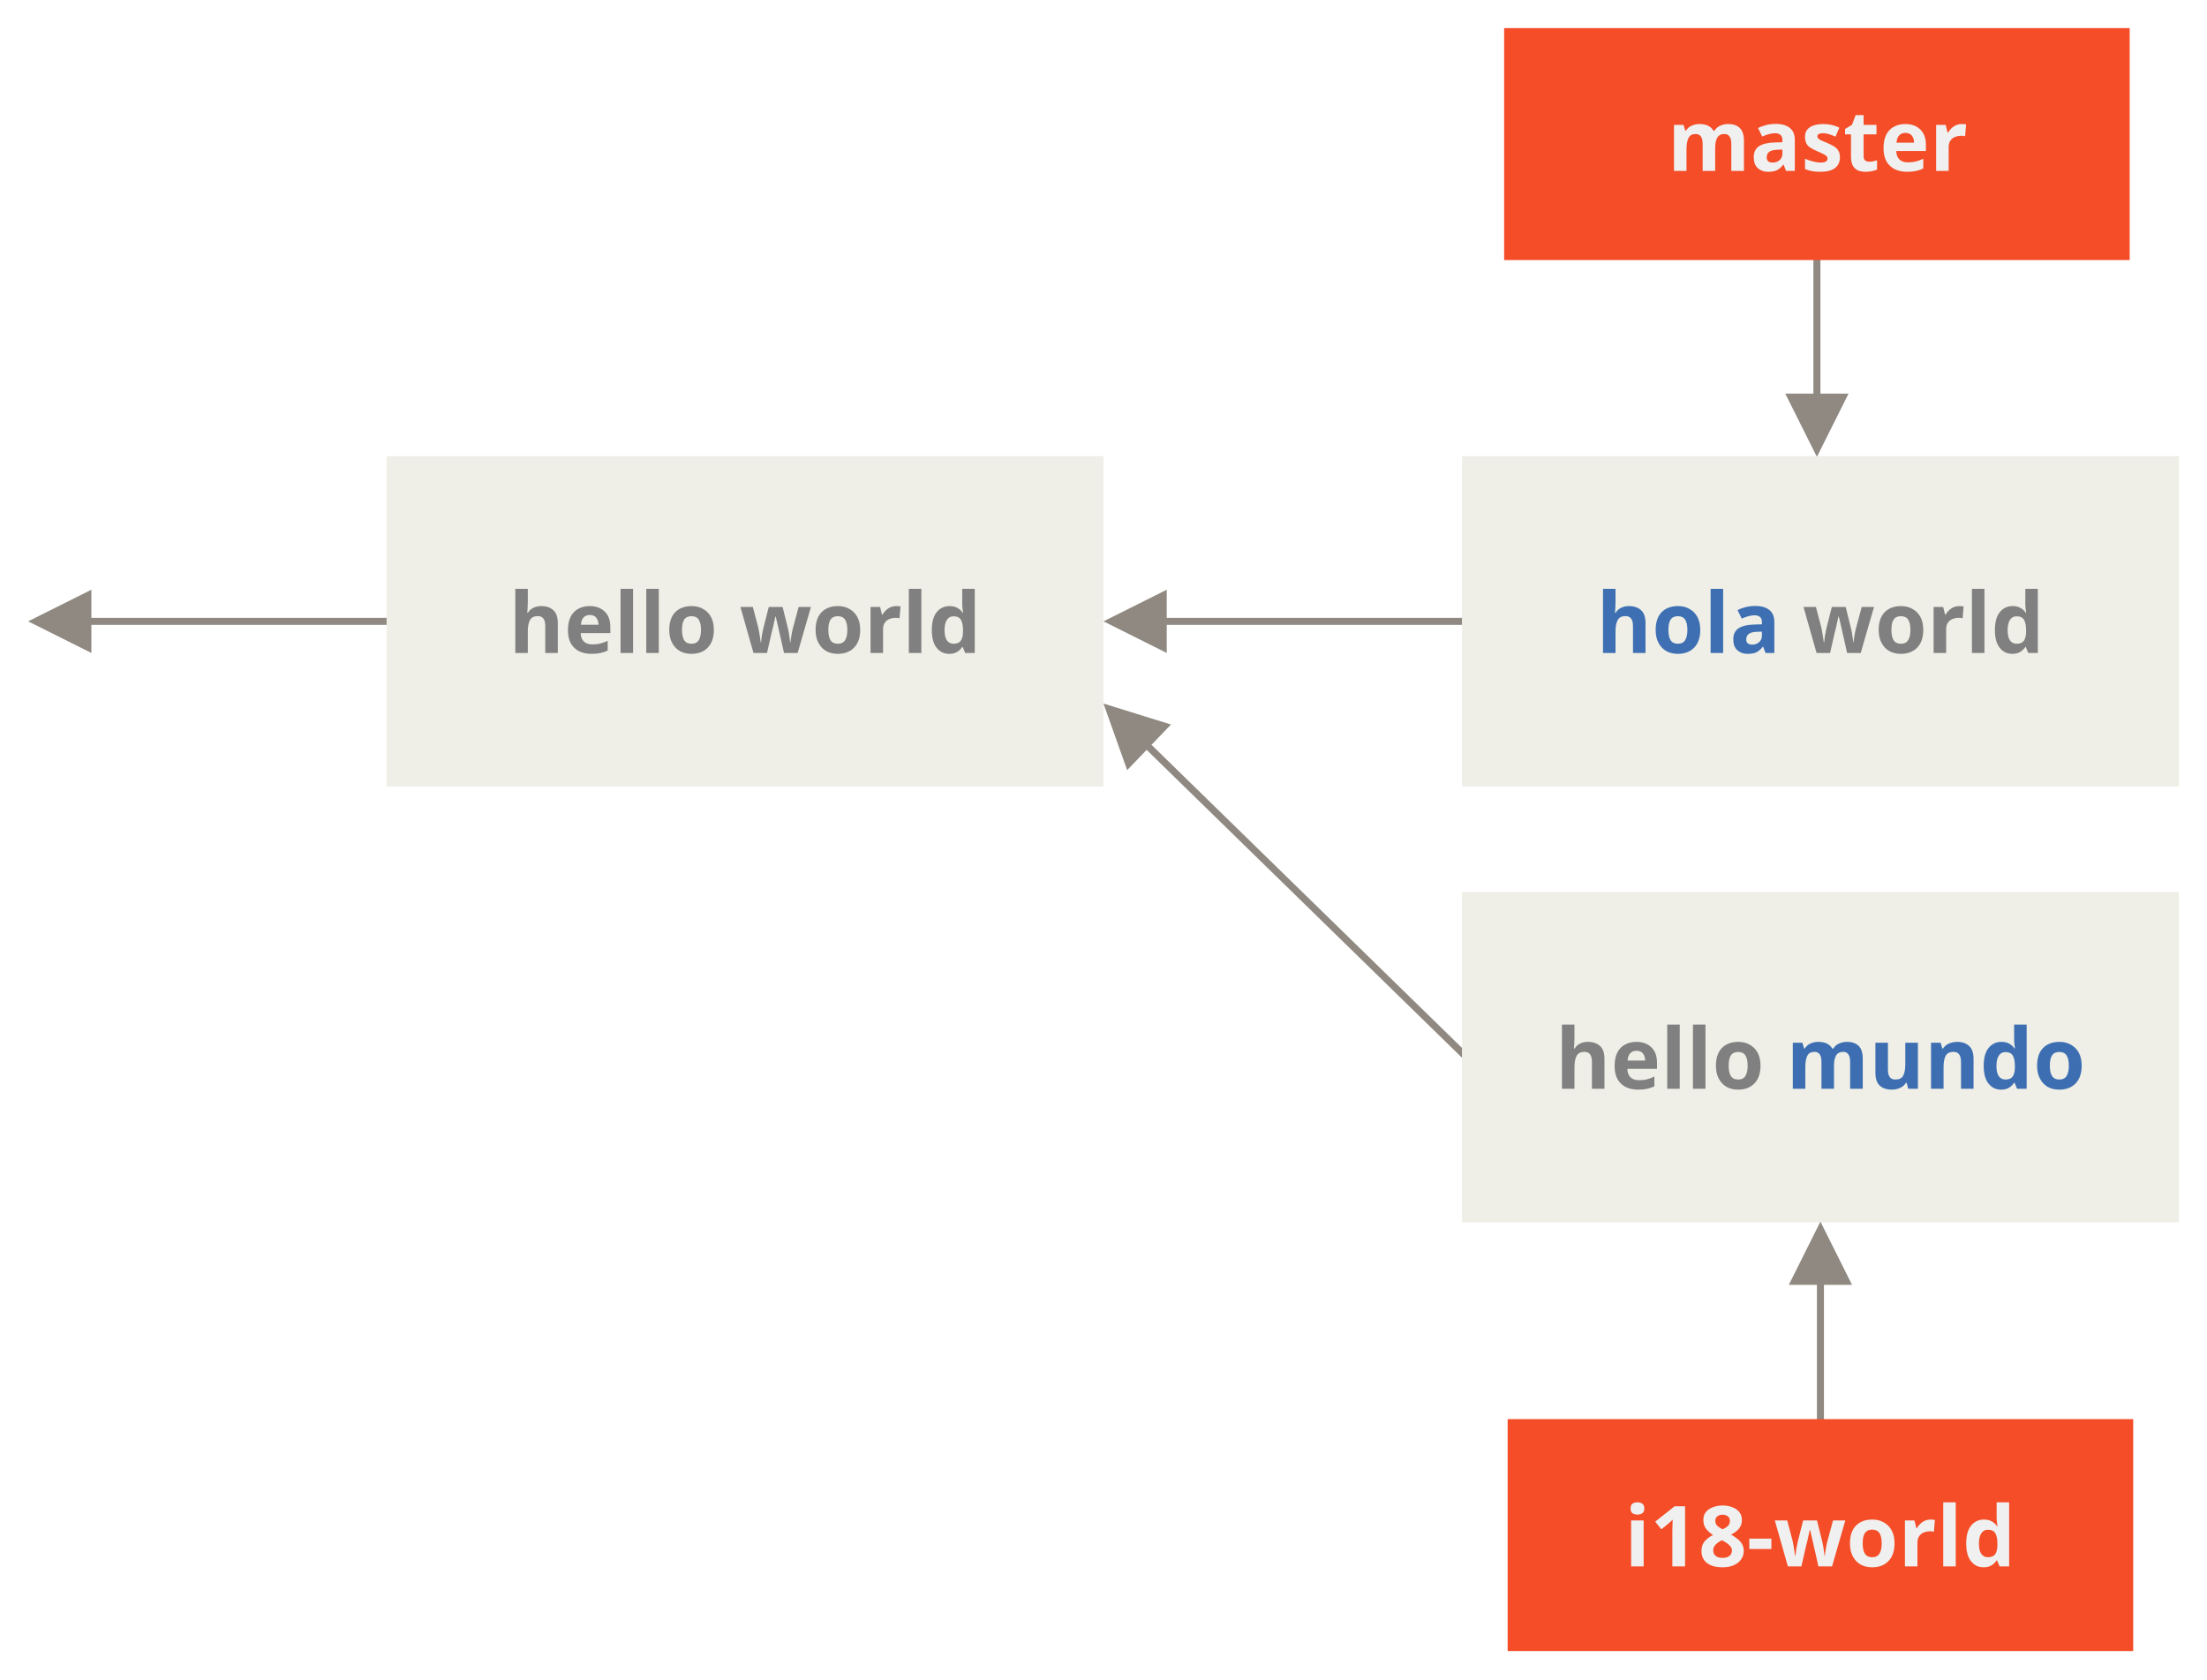
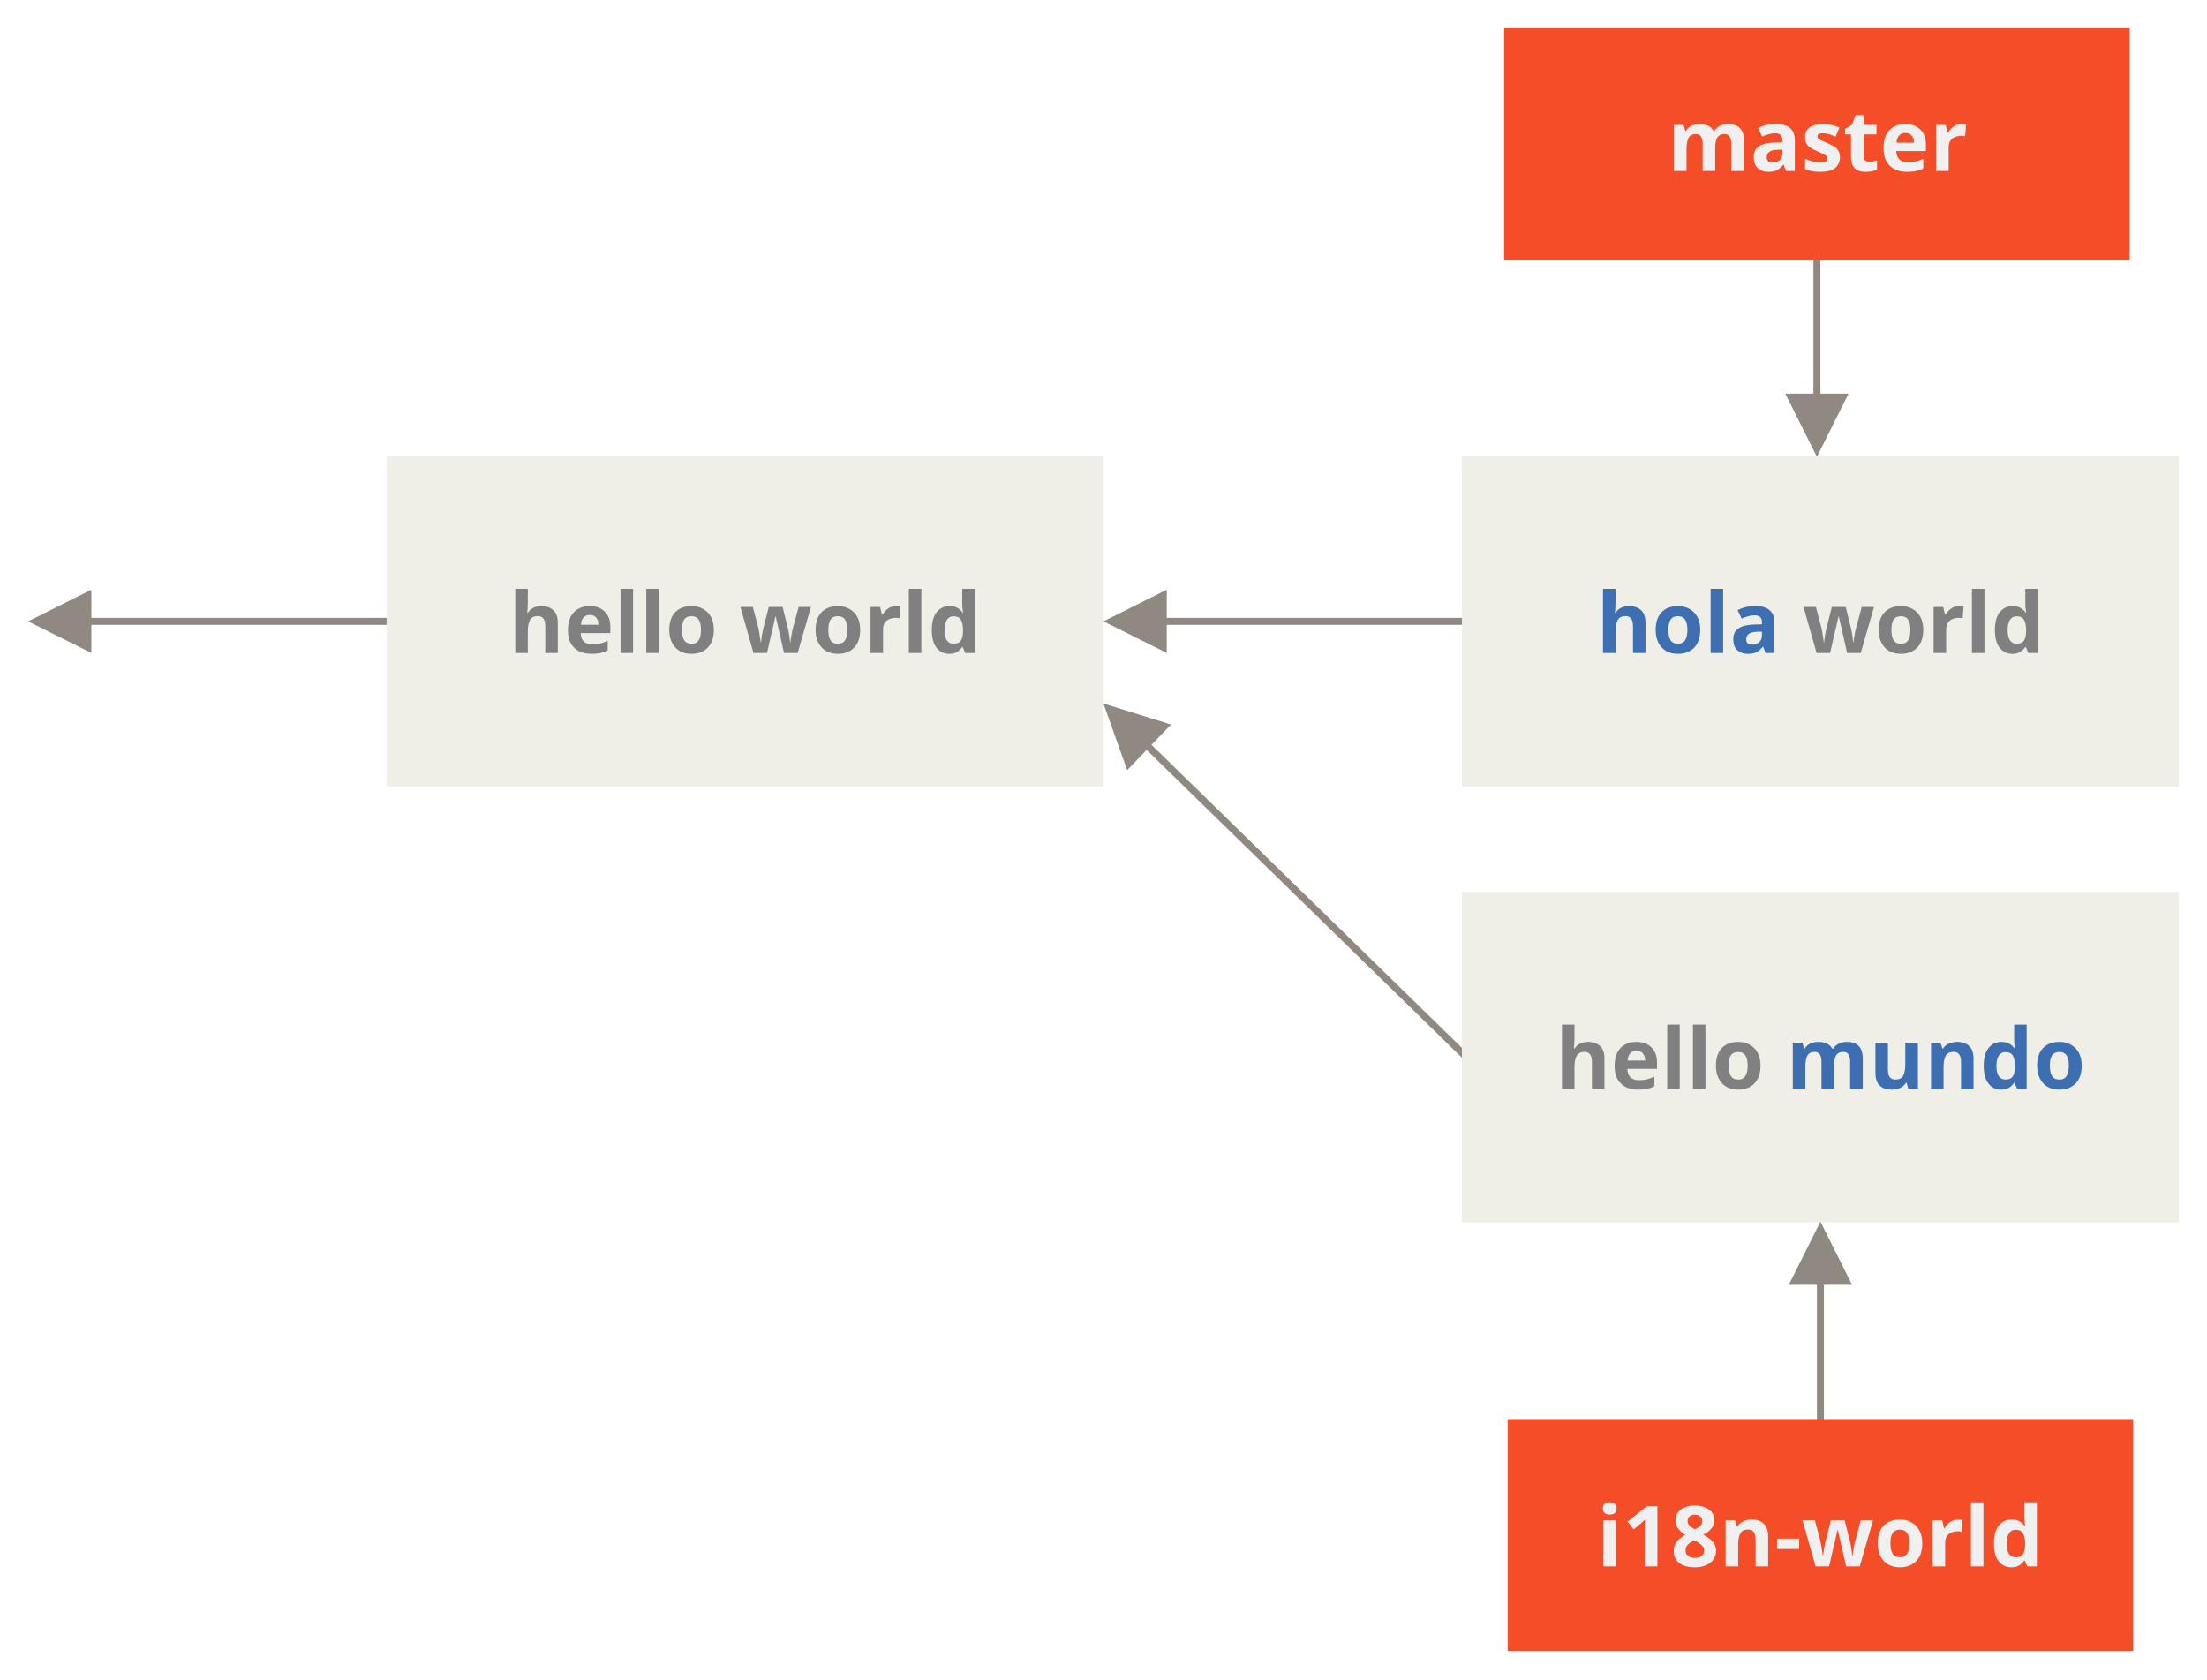
<svg xmlns="http://www.w3.org/2000/svg" id="svg16006" version="1.1" viewBox="0 0 314 238.9">
  <g id="g15525" transform="translate(-78,-13.1)">
    <g id="g15378" transform="translate(-1 -.9)">
      <path id="Line-7" d="m337 70v-29h1v29h4l-4.5 9-4.5-9z" style="fill:#8f8981" />
      <g id="g15371">
        <rect id="Rectangle-2" transform="matrix(.83962 0 0 1 293 18)" width="106" height="33" style="fill-rule:evenodd;fill:#f44d27" />
        <text id="master" transform="translate(284.6 18.316)" font-size="12px" font-weight="700" style="fill-rule:evenodd;fill:#979797;font-family:'Source Code Pro';font-size:12px;font-weight:700;text-anchor:middle">
          <tspan id="tspan15969" x="53" y="20" style="fill:#f0f0f0">master</tspan>
        </text>
      </g>
    </g>
    <g id="g15409">
      <path id="Line-2" d="m91 101h50v1h-50v4l-9-4.5 9-4.5z" style="fill:#8f8981" />
      <g id="content" transform="translate(133,78)" style="fill-rule:evenodd;fill:none">
        <rect id="rect15973" width="102" height="47" style="fill-rule:evenodd;fill:#efefe7" />
        <text id="text15977" font-size="12px" font-weight="700" style="fill:#979797;font-family:'Source Code Pro';font-size:12px;font-weight:700;text-anchor:middle">
          <tspan id="tspan15975" x="51" y="28" style="fill:gray">hello world</tspan>
        </text>
      </g>
    </g>
    <g id="g15491">
      <path id="Line" d="m244 101h44.615v1h-44.615v4l-9-4.5 9-4.5z" style="fill:#8f8981" />
      <g id="g15986" transform="translate(286,78)" style="fill-rule:evenodd;fill:none">
        <rect id="rect15980" width="102" height="47" style="fill-rule:evenodd;fill:#efefe7" />
        <text id="text15984" font-size="12px" font-weight="700" style="fill:#979797;font-family:'Source Code Pro';font-size:12px;font-weight:700;text-anchor:middle">
          <tspan id="tspan15982" x="51" y="28" style="fill:gray">
            <tspan id="tspan16012" style="fill:#3d6fb2">hola</tspan> world</tspan>
        </text>
      </g>
    </g>
    <g id="g15402">
      <path id="Line-8" transform="translate(-.1489 1.0355)" d="m241.98 118.03 46.419 45.315-.693.721-46.419-45.315-2.77 2.885-3.376-9.479 9.609 2.986-2.77 2.885z" style="fill:#8f8981" />
      <g id="g15355">
        <rect id="rect15988" transform="translate(286,140)" width="102" height="47" style="fill-rule:evenodd;fill:#efefe7" />
        <text id="text15992" transform="translate(286,140)" font-size="12px" font-weight="700" style="fill-rule:evenodd;fill:#979797;font-family:'Source Code Pro';font-size:12px;font-weight:700;text-anchor:middle">
          <tspan id="tspan15990" x="51" y="28" style="fill:gray">hello <tspan id="tspan16046" style="fill:#3d6eb2">mundo</tspan>
          </tspan>
        </text>
      </g>
    </g>
    <g id="g15343" transform="translate(-1.5)">
      <path id="Line-3" transform="translate(1 -1.1)" d="m338 197v20.577h-1v-20.577h-4l4.5-9 4.5 9z" style="fill:#8f8981" />
      <g id="g15336">
        <rect id="rect15997" transform="matrix(.83962 0 0 1 294 215)" width="106" height="33" style="fill-rule:evenodd;fill:#f44d27" />
        <text id="text16001" transform="translate(285.46 215.96)" font-size="12px" font-weight="700" style="fill-rule:evenodd;fill:#979797;font-family:'Source Code Pro';font-size:12px;font-weight:700;text-anchor:middle">
-           <tspan id="tspan15999" x="53" y="20" style="fill:#f0f0f0">i18-world</tspan>
+           <tspan id="tspan15999" x="53" y="20" style="fill:#f0f0f0">i18n-world</tspan>
        </text>
      </g>
    </g>
  </g>
</svg>
